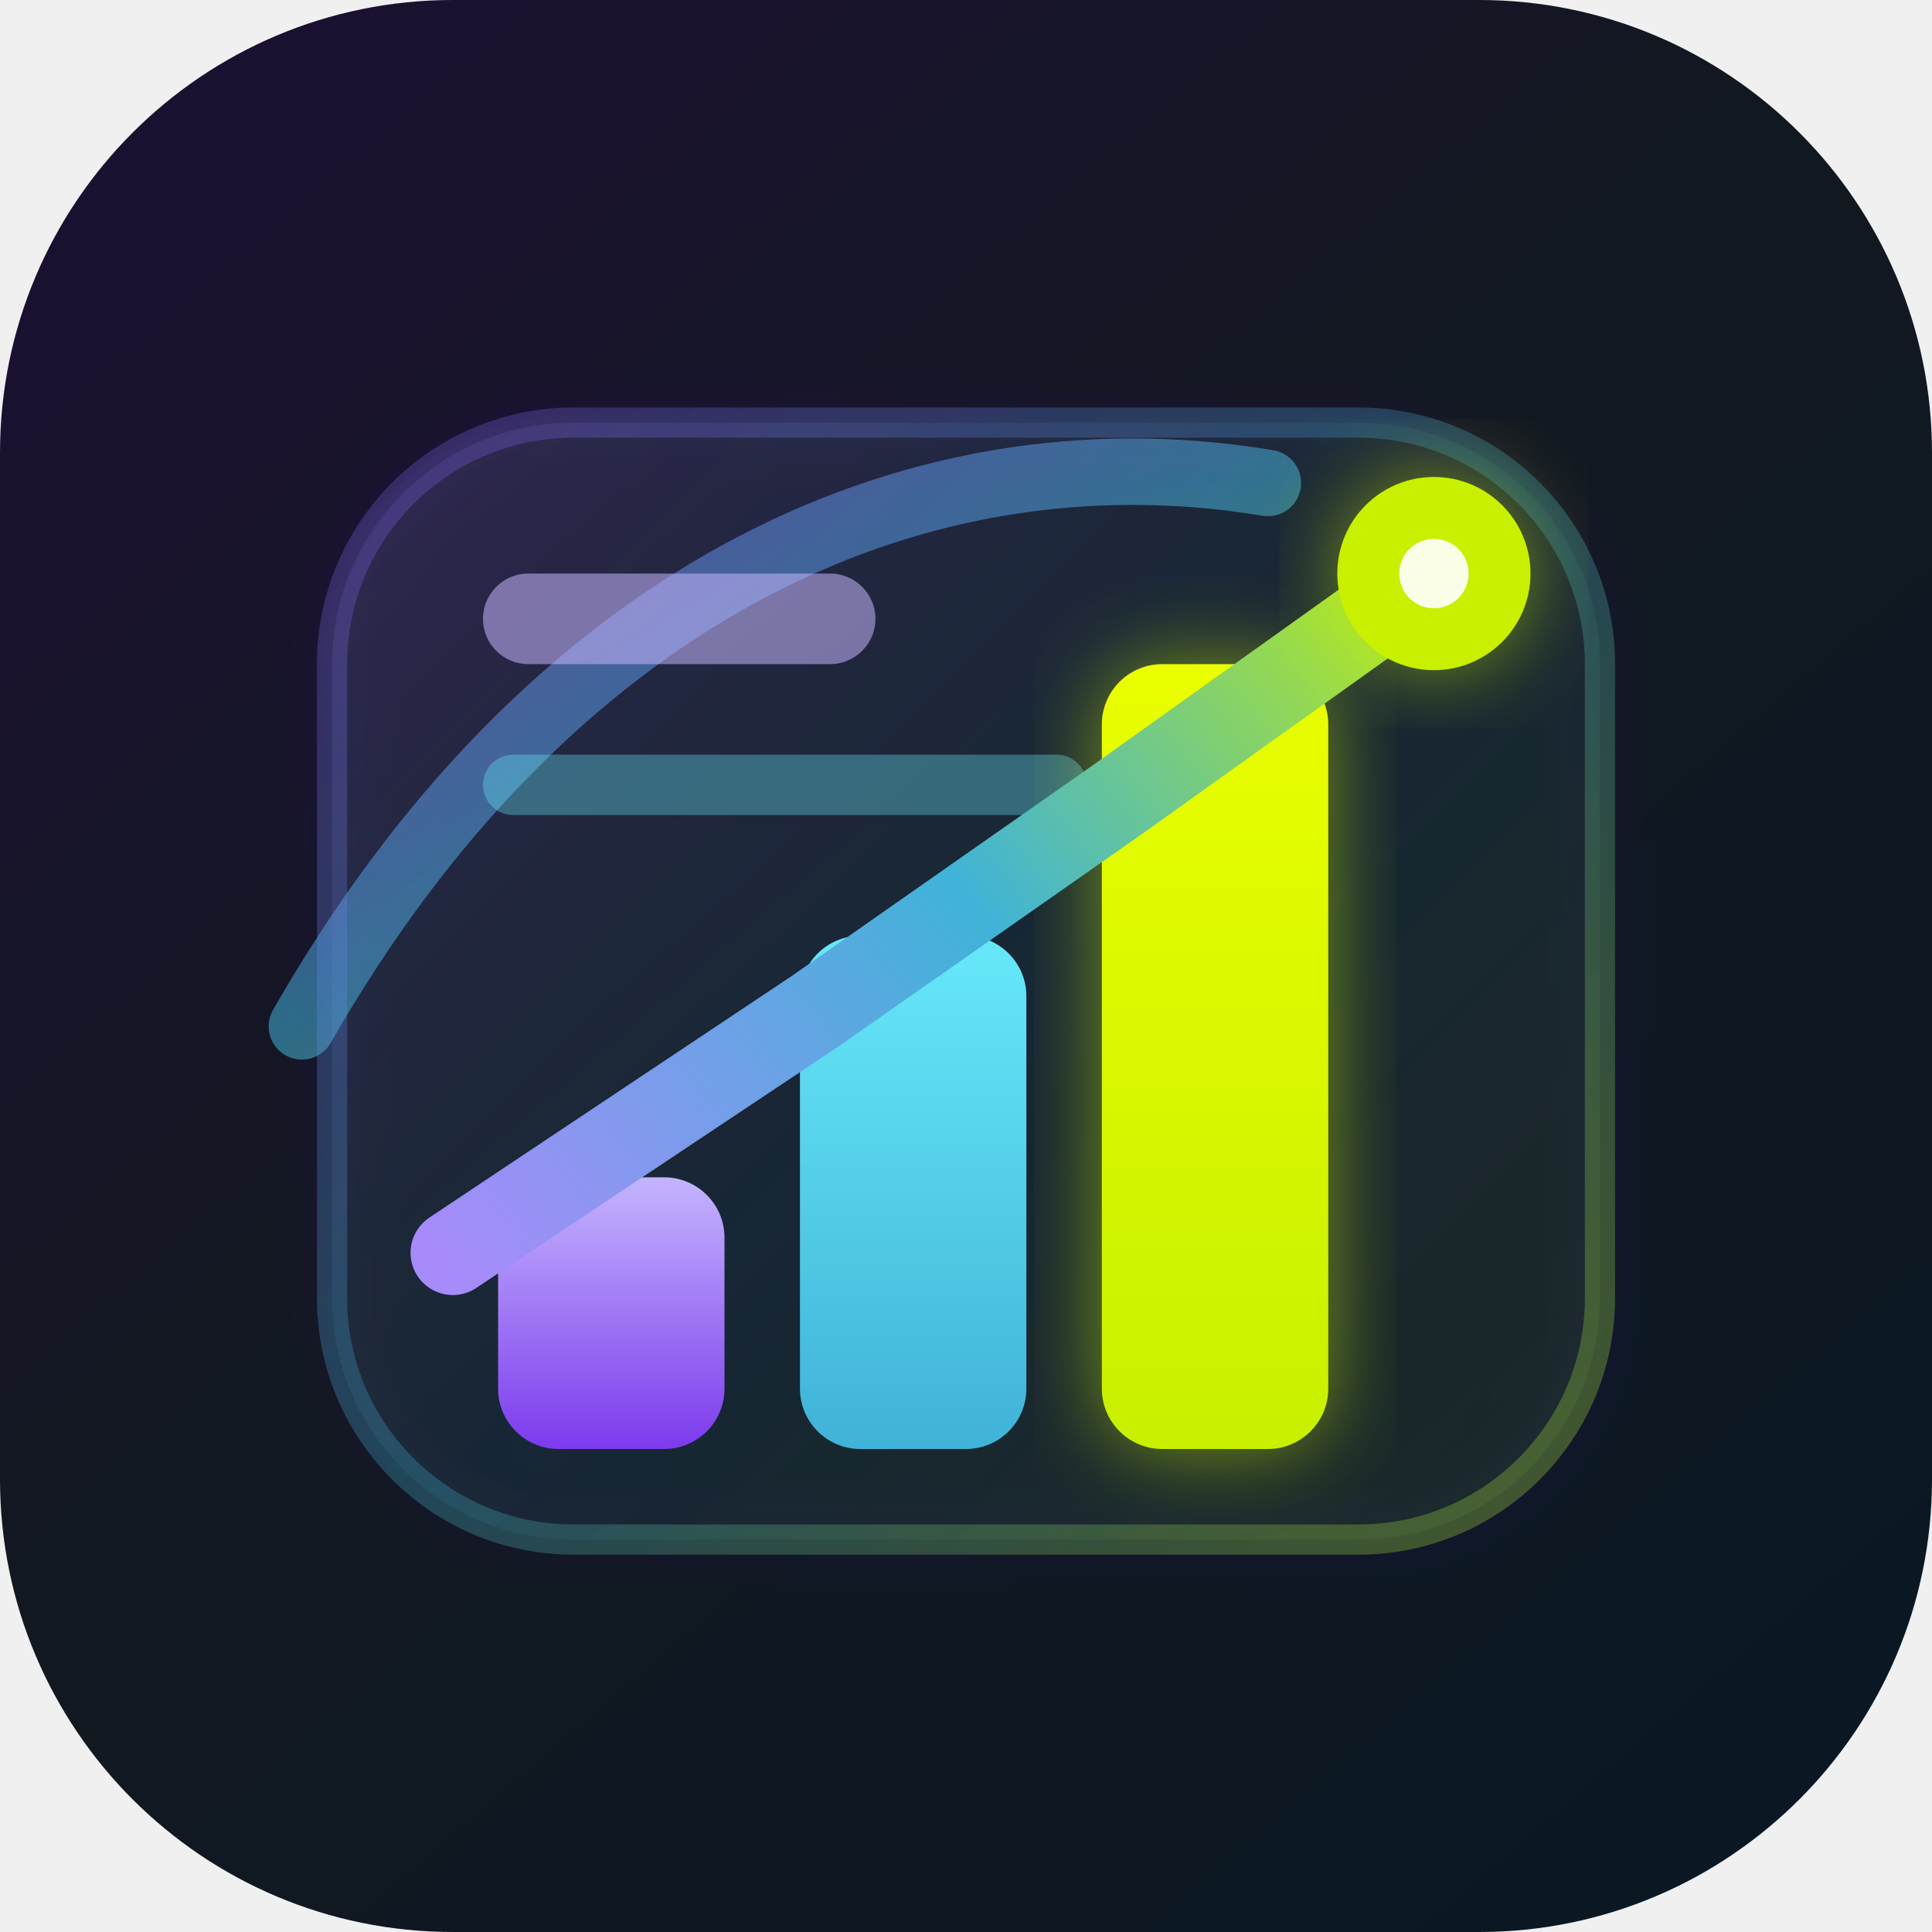
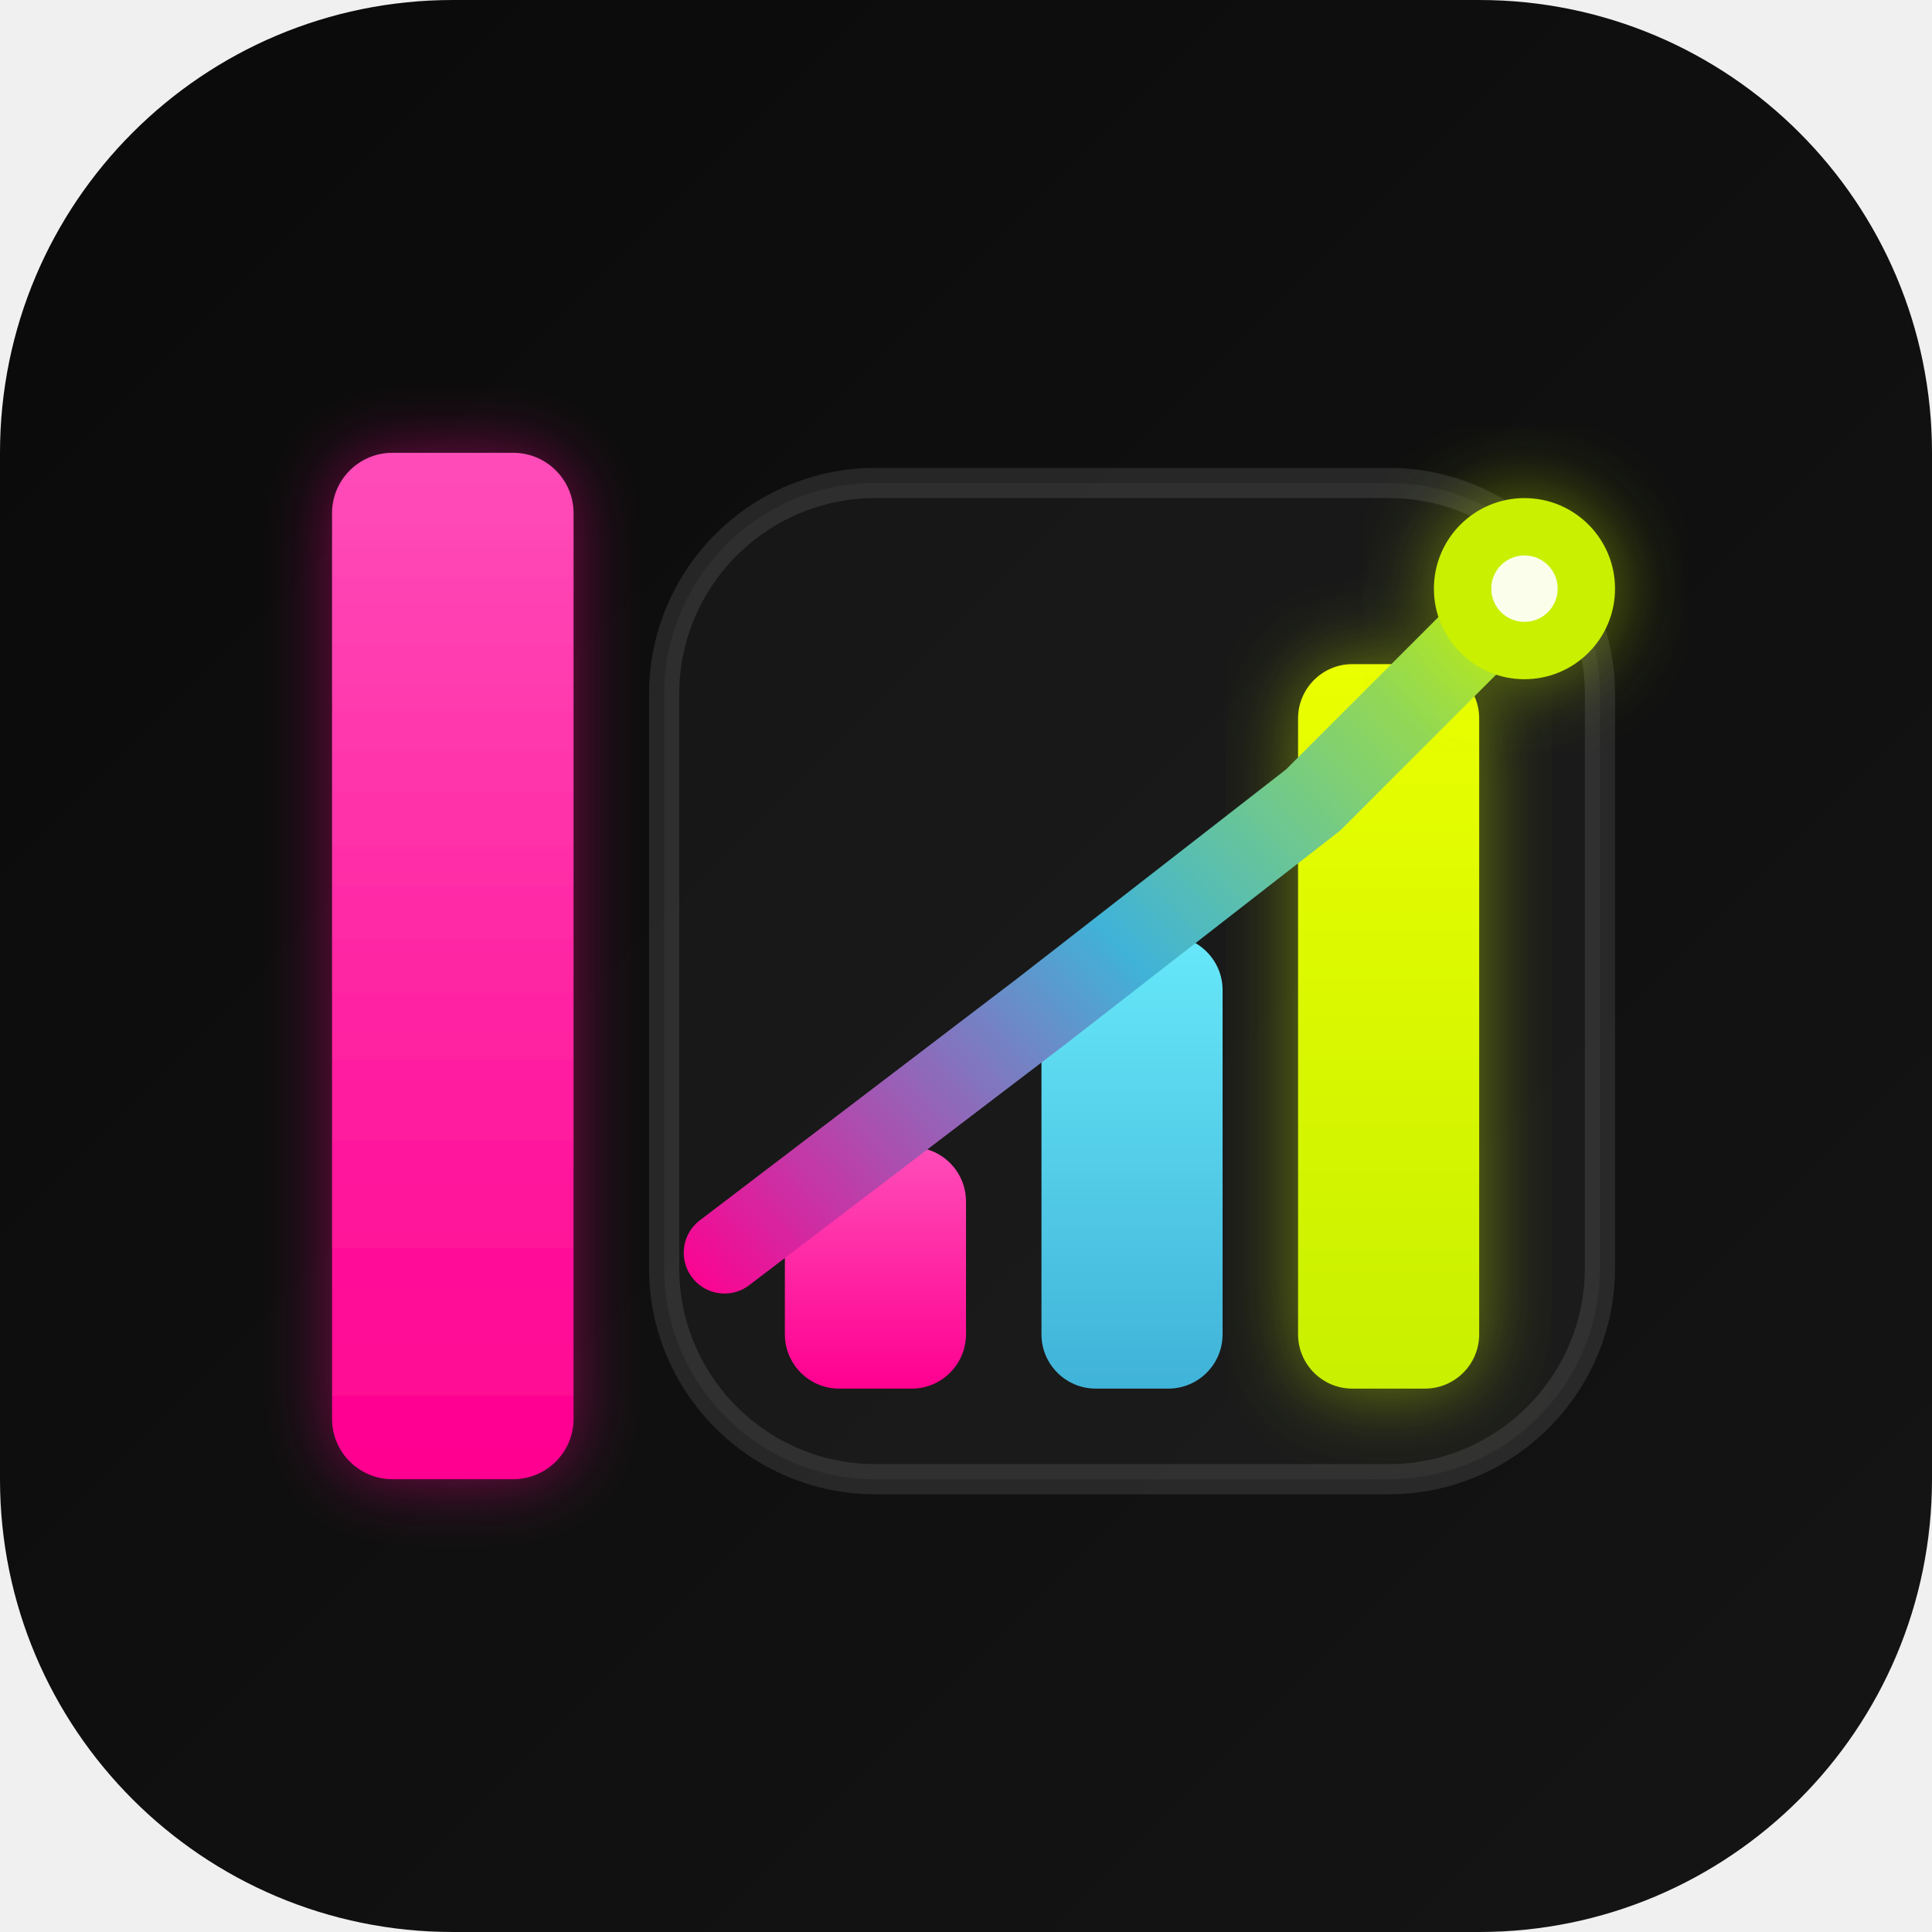
<svg xmlns="http://www.w3.org/2000/svg" viewBox="0 0 64 64" role="img" aria-label="Reporting">
  <defs>
-     <linearGradient id="bg" x1="8" y1="4" x2="56" y2="60" gradientUnits="userSpaceOnUse">
-       <stop stop-color="#1a1030" />
-       <stop offset="0.45" stop-color="#121820" />
-       <stop offset="1" stop-color="#0b1824" />
+     <linearGradient id="bg" x1="0" y1="0" x2="64" y2="64" gradientUnits="userSpaceOnUse">
+       <stop stop-color="#0a0a0a" />
+       <stop offset="1" stop-color="#151515" />
    </linearGradient>
-     <linearGradient id="panel" x1="12" y1="12" x2="52" y2="52" gradientUnits="userSpaceOnUse">
-       <stop stop-color="#a78bfa" stop-opacity="0.14" />
-       <stop offset="0.55" stop-color="#40b3d8" stop-opacity="0.08" />
-       <stop offset="1" stop-color="#c8f000" stop-opacity="0.06" />
+     <linearGradient id="t2-pink" x1="0" y1="0" x2="0" y2="1">
+       <stop stop-color="#ff4db8" />
+       <stop offset="1" stop-color="#ff0090" />
    </linearGradient>
-     <linearGradient id="bar-purple" x1="0" y1="0" x2="0" y2="1">
-       <stop stop-color="#c4b5fd" />
-       <stop offset="1" stop-color="#7c3aed" />
-     </linearGradient>
-     <linearGradient id="bar-cyan" x1="0" y1="0" x2="0" y2="1">
+     <linearGradient id="t2-cyan" x1="0" y1="0" x2="0" y2="1">
      <stop stop-color="#67e8f9" />
      <stop offset="1" stop-color="#40b3d8" />
    </linearGradient>
-     <linearGradient id="bar-lime" x1="0" y1="0" x2="0" y2="1">
+     <linearGradient id="t2-lime" x1="0" y1="0" x2="0" y2="1">
      <stop stop-color="#eaff00" />
      <stop offset="1" stop-color="#c8f000" />
    </linearGradient>
-     <linearGradient id="trend" x1="15" y1="42" x2="48" y2="16" gradientUnits="userSpaceOnUse">
-       <stop stop-color="#a78bfa" />
-       <stop offset="0.5" stop-color="#40b3d8" />
+     <linearGradient id="t2-flow" x1="22" y1="42" x2="50" y2="16" gradientUnits="userSpaceOnUse">
+       <stop stop-color="#ff0090" />
+       <stop offset="0.48" stop-color="#40b3d8" />
      <stop offset="1" stop-color="#c8f000" />
    </linearGradient>
-     <linearGradient id="ring" x1="0" y1="0" x2="1" y2="1">
-       <stop stop-color="#8b5cf6" />
-       <stop offset="0.5" stop-color="#40b3d8" />
-       <stop offset="1" stop-color="#c8f000" />
-     </linearGradient>
-     <filter id="lime-glow" x="-30%" y="-30%" width="160%" height="160%">
-       <feDropShadow dx="0" dy="0" stdDeviation="1.4" flood-color="#c8f000" flood-opacity="0.55" />
+     <filter id="pink-glow" x="-40%" y="-40%" width="180%" height="180%">
+       <feDropShadow dx="0" dy="0" stdDeviation="1.1" flood-color="#ff0090" flood-opacity="0.45" />
    </filter>
-     <filter id="soft-glow" x="-20%" y="-20%" width="140%" height="140%">
-       <feDropShadow dx="0" dy="0" stdDeviation="0.8" flood-color="#7c3aed" flood-opacity="0.25" />
+     <filter id="lime-glow" x="-40%" y="-40%" width="180%" height="180%">
+       <feDropShadow dx="0" dy="0" stdDeviation="1.3" flood-color="#c8f000" flood-opacity="0.5" />
    </filter>
  </defs>
  <rect width="64" height="64" rx="15" fill="url(#bg)" />
-   <path d="M10 34c8-14 20-20 32-18" fill="none" stroke="url(#ring)" stroke-width="2.2" stroke-linecap="round" opacity="0.55" />
-   <rect x="11" y="14" width="42" height="37" rx="8" fill="url(#panel)" stroke="url(#ring)" stroke-opacity="0.28" stroke-width="1" filter="url(#soft-glow)" />
-   <rect x="16" y="19" width="13" height="3" rx="1.5" fill="#c4b5fd" fill-opacity="0.55" />
-   <rect x="16" y="25" width="20" height="2" rx="1" fill="#67e8f9" fill-opacity="0.35" />
-   <rect x="16.5" y="39" width="7.5" height="9" rx="2" fill="url(#bar-purple)" />
-   <rect x="26.5" y="31" width="7.5" height="17" rx="2" fill="url(#bar-cyan)" />
-   <rect x="36.5" y="22" width="7.5" height="26" rx="2" fill="url(#bar-lime)" filter="url(#lime-glow)" />
-   <path d="M15 41.5 27 33.5 37 26.5 47.5 19" fill="none" stroke="url(#trend)" stroke-width="2.8" stroke-linecap="round" stroke-linejoin="round" />
-   <circle cx="47.5" cy="19" r="3.2" fill="#c8f000" filter="url(#lime-glow)" />
-   <circle cx="47.5" cy="19" r="1.15" fill="#ffffff" fill-opacity="0.9" />
+   <rect x="11" y="15" width="8" height="34" rx="2" fill="url(#t2-pink)" filter="url(#pink-glow)" />
+   <rect x="22" y="16" width="31" height="33" rx="7" fill="#ffffff" fill-opacity="0.04" stroke="#ffffff" stroke-opacity="0.1" />
+   <rect x="26" y="38" width="6" height="8" rx="1.8" fill="url(#t2-pink)" />
+   <rect x="34.5" y="31" width="6" height="15" rx="1.8" fill="url(#t2-cyan)" />
+   <rect x="43" y="22" width="6" height="24" rx="1.8" fill="url(#t2-lime)" filter="url(#lime-glow)" />
+   <path d="M24 41.5 34.5 33.5 43.5 26.5 50.5 19.5" fill="none" stroke="url(#t2-flow)" stroke-width="2.7" stroke-linecap="round" stroke-linejoin="round" />
+   <circle cx="50.5" cy="19.5" r="3" fill="#c8f000" filter="url(#lime-glow)" />
+   <circle cx="50.5" cy="19.5" r="1.1" fill="#ffffff" fill-opacity="0.92" />
</svg>
